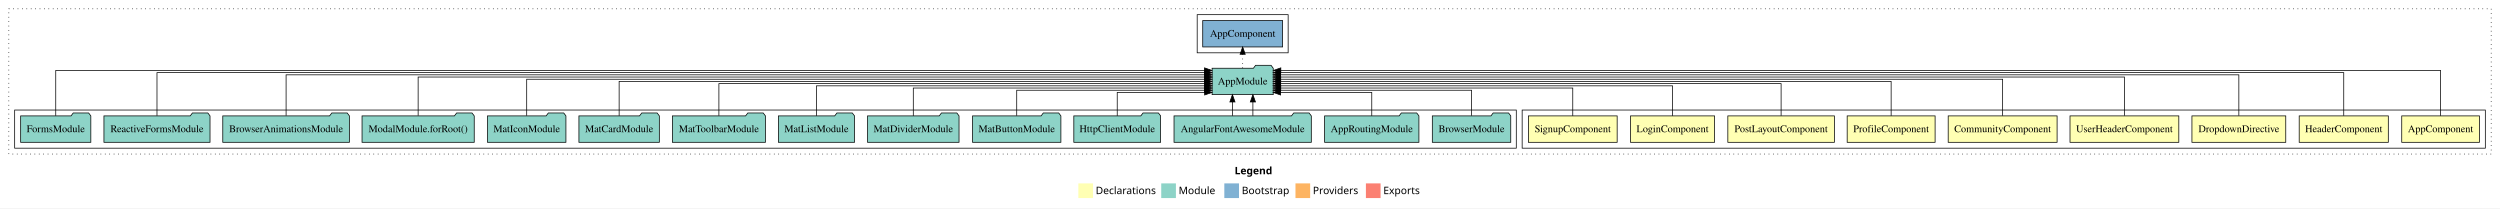
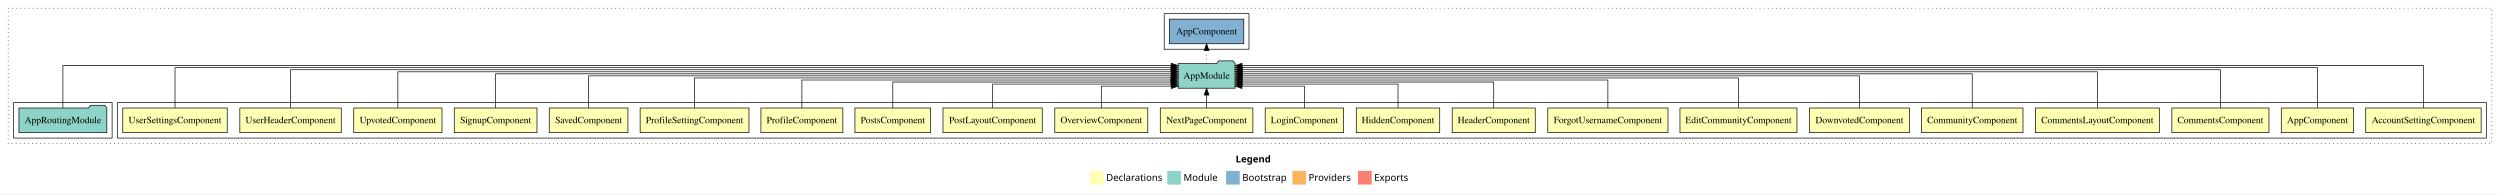
- <svg xmlns="http://www.w3.org/2000/svg" width="3408pt" height="284pt" viewBox="0.00 0.00 3408.00 284.00">
+ <svg xmlns="http://www.w3.org/2000/svg" width="3657pt" height="284pt" viewBox="0.00 0.00 3657.00 284.00">
  <g id="graph0" class="graph" transform="scale(1 1) rotate(0) translate(4 280)">
-     <polygon fill="#ffffff" stroke="transparent" points="-4,4 -4,-280 3404,-280 3404,4 -4,4" />
-     <text text-anchor="start" x="1679.009" y="-42.4" font-family="sans-serif" font-weight="bold" font-size="14.00" fill="#000000">Legend</text>
-     <polygon fill="#ffffb3" stroke="transparent" points="1466,-10 1466,-30 1486,-30 1486,-10 1466,-10" />
-     <text text-anchor="start" x="1489.629" y="-15.4" font-family="sans-serif" font-size="14.00" fill="#000000">  Declarations</text>
-     <polygon fill="#8dd3c7" stroke="transparent" points="1579,-10 1579,-30 1599,-30 1599,-10 1579,-10" />
-     <text text-anchor="start" x="1602.725" y="-15.4" font-family="sans-serif" font-size="14.00" fill="#000000">  Module</text>
-     <polygon fill="#80b1d3" stroke="transparent" points="1665,-10 1665,-30 1685,-30 1685,-10 1665,-10" />
-     <text text-anchor="start" x="1688.781" y="-15.4" font-family="sans-serif" font-size="14.00" fill="#000000">  Bootstrap</text>
-     <polygon fill="#fdb462" stroke="transparent" points="1762,-10 1762,-30 1782,-30 1782,-10 1762,-10" />
-     <text text-anchor="start" x="1785.673" y="-15.4" font-family="sans-serif" font-size="14.00" fill="#000000">  Providers</text>
-     <polygon fill="#fb8072" stroke="transparent" points="1858,-10 1858,-30 1878,-30 1878,-10 1858,-10" />
-     <text text-anchor="start" x="1881.726" y="-15.4" font-family="sans-serif" font-size="14.00" fill="#000000">  Exports</text>
+     <polygon fill="#ffffff" stroke="transparent" points="-4,4 -4,-280 3653,-280 3653,4 -4,4" />
+     <text text-anchor="start" x="1803.509" y="-42.4" font-family="sans-serif" font-weight="bold" font-size="14.00" fill="#000000">Legend</text>
+     <polygon fill="#ffffb3" stroke="transparent" points="1590.5,-10 1590.5,-30 1610.5,-30 1610.5,-10 1590.5,-10" />
+     <text text-anchor="start" x="1614.129" y="-15.4" font-family="sans-serif" font-size="14.00" fill="#000000">  Declarations</text>
+     <polygon fill="#8dd3c7" stroke="transparent" points="1703.5,-10 1703.5,-30 1723.5,-30 1723.5,-10 1703.5,-10" />
+     <text text-anchor="start" x="1727.225" y="-15.4" font-family="sans-serif" font-size="14.00" fill="#000000">  Module</text>
+     <polygon fill="#80b1d3" stroke="transparent" points="1789.5,-10 1789.5,-30 1809.5,-30 1809.5,-10 1789.5,-10" />
+     <text text-anchor="start" x="1813.281" y="-15.4" font-family="sans-serif" font-size="14.00" fill="#000000">  Bootstrap</text>
+     <polygon fill="#fdb462" stroke="transparent" points="1886.5,-10 1886.5,-30 1906.5,-30 1906.5,-10 1886.5,-10" />
+     <text text-anchor="start" x="1910.173" y="-15.4" font-family="sans-serif" font-size="14.00" fill="#000000">  Providers</text>
+     <polygon fill="#fb8072" stroke="transparent" points="1982.5,-10 1982.5,-30 2002.5,-30 2002.5,-10 1982.5,-10" />
+     <text text-anchor="start" x="2006.226" y="-15.4" font-family="sans-serif" font-size="14.00" fill="#000000">  Exports</text>
    <g id="clust1" class="cluster">
-       <polygon fill="none" stroke="#000000" stroke-dasharray="1,5" points="8,-70 8,-268 3392,-268 3392,-70 8,-70" />
+       <polygon fill="none" stroke="#000000" stroke-dasharray="1,5" points="8,-70 8,-268 3641,-268 3641,-70 8,-70" />
    </g>
    <g id="clust2" class="cluster">
-       <polygon fill="none" stroke="#000000" points="2071,-78 2071,-130 3384,-130 3384,-78 2071,-78" />
-     </g>
-     <g id="clust12" class="cluster">
-       <polygon fill="none" stroke="#000000" points="16,-78 16,-130 2063,-130 2063,-78 16,-78" />
-     </g>
-     <g id="clust14" class="cluster">
-       <polygon fill="none" stroke="#000000" points="1628,-208 1628,-260 1752,-260 1752,-208 1628,-208" />
+       <polygon fill="none" stroke="#000000" points="168,-78 168,-130 3633,-130 3633,-78 168,-78" />
+     </g>
+     <g id="clust25" class="cluster">
+       <polygon fill="none" stroke="#000000" points="16,-78 16,-130 160,-130 160,-78 16,-78" />
+     </g>
+     <g id="clust27" class="cluster">
+       <polygon fill="none" stroke="#000000" points="1699,-208 1699,-260 1823,-260 1823,-208 1699,-208" />
    </g>
    <g id="node1" class="node">
-       <polygon fill="#ffffb3" stroke="#000000" points="3375.94,-122 3270.06,-122 3270.06,-86 3375.94,-86 3375.94,-122" />
-       <text text-anchor="middle" x="3323" y="-99.8" font-family="Times,serif" font-size="14.00" fill="#000000">AppComponent</text>
+       <polygon fill="#ffffb3" stroke="#000000" points="3625.428,-122 3456.572,-122 3456.572,-86 3625.428,-86 3625.428,-122" />
+       <text text-anchor="middle" x="3541" y="-99.8" font-family="Times,serif" font-size="14.00" fill="#000000">AccountSettingComponent</text>
+     </g>
+     <g id="node23" class="node">
+       <polygon fill="#8dd3c7" stroke="#000000" points="1802.657,-187 1799.657,-191 1778.657,-191 1775.657,-187 1719.343,-187 1719.343,-151 1802.657,-151 1802.657,-187" />
+       <text text-anchor="middle" x="1761" y="-164.8" font-family="Times,serif" font-size="14.00" fill="#000000">AppModule</text>
+     </g>
+     <g id="edge1" class="edge">
+       <path fill="none" stroke="#000000" d="M3541,-122.153C3541,-145.757 3541,-184 3541,-184 3541,-184 1812.811,-184 1812.811,-184" />
+       <polygon fill="#000000" stroke="#000000" points="1812.811,-180.5 1802.811,-184 1812.811,-187.5 1812.811,-180.5" />
+     </g>
+     <g id="node2" class="node">
+       <polygon fill="#ffffb3" stroke="#000000" points="3438.94,-122 3333.06,-122 3333.06,-86 3438.94,-86 3438.94,-122" />
+       <text text-anchor="middle" x="3386" y="-99.8" font-family="Times,serif" font-size="14.00" fill="#000000">AppComponent</text>
+     </g>
+     <g id="edge2" class="edge">
+       <path fill="none" stroke="#000000" d="M3386,-122.248C3386,-145.018 3386,-181 3386,-181 3386,-181 1812.802,-181 1812.802,-181" />
+       <polygon fill="#000000" stroke="#000000" points="1812.802,-177.5 1802.802,-181 1812.802,-184.5 1812.802,-177.5" />
+     </g>
+     <g id="node3" class="node">
+       <polygon fill="#ffffb3" stroke="#000000" points="3315,-122 3173,-122 3173,-86 3315,-86 3315,-122" />
+       <text text-anchor="middle" x="3244" y="-99.8" font-family="Times,serif" font-size="14.00" fill="#000000">CommentsComponent</text>
+     </g>
+     <g id="edge3" class="edge">
+       <path fill="none" stroke="#000000" d="M3244,-122.292C3244,-144.206 3244,-178 3244,-178 3244,-178 1812.995,-178 1812.995,-178" />
+       <polygon fill="#000000" stroke="#000000" points="1812.995,-174.5 1802.995,-178 1812.994,-181.5 1812.995,-174.5" />
+     </g>
+     <g id="node4" class="node">
+       <polygon fill="#ffffb3" stroke="#000000" points="3154.658,-122 2973.342,-122 2973.342,-86 3154.658,-86 3154.658,-122" />
+       <text text-anchor="middle" x="3064" y="-99.8" font-family="Times,serif" font-size="14.00" fill="#000000">CommentsLayoutComponent</text>
+     </g>
+     <g id="edge4" class="edge">
+       <path fill="none" stroke="#000000" d="M3064,-122.284C3064,-143.321 3064,-175 3064,-175 3064,-175 1812.877,-175 1812.877,-175" />
+       <polygon fill="#000000" stroke="#000000" points="1812.877,-171.5 1802.877,-175 1812.877,-178.5 1812.877,-171.5" />
+     </g>
+     <g id="node5" class="node">
+       <polygon fill="#ffffb3" stroke="#000000" points="2955.232,-122 2806.768,-122 2806.768,-86 2955.232,-86 2955.232,-122" />
+       <text text-anchor="middle" x="2881" y="-99.8" font-family="Times,serif" font-size="14.00" fill="#000000">CommunityComponent</text>
+     </g>
+     <g id="edge5" class="edge">
+       <path fill="none" stroke="#000000" d="M2881,-122.223C2881,-142.365 2881,-172 2881,-172 2881,-172 1812.861,-172 1812.861,-172" />
+       <polygon fill="#000000" stroke="#000000" points="1812.861,-168.5 1802.861,-172 1812.861,-175.5 1812.861,-168.5" />
+     </g>
+     <g id="node6" class="node">
+       <polygon fill="#ffffb3" stroke="#000000" points="2789.151,-122 2642.849,-122 2642.849,-86 2789.151,-86 2789.151,-122" />
+       <text text-anchor="middle" x="2716" y="-99.8" font-family="Times,serif" font-size="14.00" fill="#000000">DownvotedComponent</text>
+     </g>
+     <g id="edge6" class="edge">
+       <path fill="none" stroke="#000000" d="M2716,-122.106C2716,-141.339 2716,-169 2716,-169 2716,-169 1812.958,-169 1812.958,-169" />
+       <polygon fill="#000000" stroke="#000000" points="1812.958,-165.5 1802.958,-169 1812.958,-172.5 1812.958,-165.5" />
+     </g>
+     <g id="node7" class="node">
+       <polygon fill="#ffffb3" stroke="#000000" points="2624.566,-122 2453.434,-122 2453.434,-86 2624.566,-86 2624.566,-122" />
+       <text text-anchor="middle" x="2539" y="-99.8" font-family="Times,serif" font-size="14.00" fill="#000000">EditCommunityComponent</text>
+     </g>
+     <g id="edge7" class="edge">
+       <path fill="none" stroke="#000000" d="M2539,-122.267C2539,-140.555 2539,-166 2539,-166 2539,-166 1812.829,-166 1812.829,-166" />
+       <polygon fill="#000000" stroke="#000000" points="1812.829,-162.5 1802.829,-166 1812.829,-169.5 1812.829,-162.5" />
+     </g>
+     <g id="node8" class="node">
+       <polygon fill="#ffffb3" stroke="#000000" points="2435.913,-122 2260.087,-122 2260.087,-86 2435.913,-86 2435.913,-122" />
+       <text text-anchor="middle" x="2348" y="-99.8" font-family="Times,serif" font-size="14.00" fill="#000000">ForgotUsernameComponent</text>
+     </g>
+     <g id="edge8" class="edge">
+       <path fill="none" stroke="#000000" d="M2348,-122.022C2348,-139.373 2348,-163 2348,-163 2348,-163 1812.745,-163 1812.745,-163" />
+       <polygon fill="#000000" stroke="#000000" points="1812.745,-159.5 1802.745,-163 1812.745,-166.5 1812.745,-159.5" />
+     </g>
+     <g id="node9" class="node">
+       <polygon fill="#ffffb3" stroke="#000000" points="2241.744,-122 2120.256,-122 2120.256,-86 2241.744,-86 2241.744,-122" />
+       <text text-anchor="middle" x="2181" y="-99.8" font-family="Times,serif" font-size="14.00" fill="#000000">HeaderComponent</text>
+     </g>
+     <g id="edge9" class="edge">
+       <path fill="none" stroke="#000000" d="M2181,-122.027C2181,-138.398 2181,-160 2181,-160 2181,-160 1812.807,-160 1812.807,-160" />
+       <polygon fill="#000000" stroke="#000000" points="1812.807,-156.5 1802.807,-160 1812.807,-163.5 1812.807,-156.5" />
    </g>
    <g id="node10" class="node">
-       <polygon fill="#8dd3c7" stroke="#000000" points="1731.657,-187 1728.657,-191 1707.657,-191 1704.657,-187 1648.343,-187 1648.343,-151 1731.657,-151 1731.657,-187" />
-       <text text-anchor="middle" x="1690" y="-164.8" font-family="Times,serif" font-size="14.00" fill="#000000">AppModule</text>
-     </g>
-     <g id="edge1" class="edge">
-       <path fill="none" stroke="#000000" d="M3323,-122.153C3323,-145.757 3323,-184 3323,-184 3323,-184 1742.007,-184 1742.007,-184" />
-       <polygon fill="#000000" stroke="#000000" points="1742.008,-180.5 1732.007,-184 1742.007,-187.5 1742.008,-180.5" />
-     </g>
-     <g id="node2" class="node">
-       <polygon fill="#ffffb3" stroke="#000000" points="3251.744,-122 3130.256,-122 3130.256,-86 3251.744,-86 3251.744,-122" />
-       <text text-anchor="middle" x="3191" y="-99.8" font-family="Times,serif" font-size="14.00" fill="#000000">HeaderComponent</text>
-     </g>
-     <g id="edge2" class="edge">
-       <path fill="none" stroke="#000000" d="M3191,-122.248C3191,-145.018 3191,-181 3191,-181 3191,-181 1741.712,-181 1741.712,-181" />
-       <polygon fill="#000000" stroke="#000000" points="1741.712,-177.5 1731.712,-181 1741.712,-184.5 1741.712,-177.5" />
-     </g>
-     <g id="node3" class="node">
-       <polygon fill="#ffffb3" stroke="#000000" points="3111.957,-122 2984.043,-122 2984.043,-86 3111.957,-86 3111.957,-122" />
-       <text text-anchor="middle" x="3048" y="-99.8" font-family="Times,serif" font-size="14.00" fill="#000000">DropdownDirective</text>
-     </g>
-     <g id="edge3" class="edge">
-       <path fill="none" stroke="#000000" d="M3048,-122.292C3048,-144.206 3048,-178 3048,-178 3048,-178 1741.757,-178 1741.757,-178" />
-       <polygon fill="#000000" stroke="#000000" points="1741.757,-174.5 1731.757,-178 1741.757,-181.5 1741.757,-174.5" />
-     </g>
-     <g id="node4" class="node">
-       <polygon fill="#ffffb3" stroke="#000000" points="2966.17,-122 2817.83,-122 2817.83,-86 2966.17,-86 2966.17,-122" />
-       <text text-anchor="middle" x="2892" y="-99.8" font-family="Times,serif" font-size="14.00" fill="#000000">UserHeaderComponent</text>
-     </g>
-     <g id="edge4" class="edge">
-       <path fill="none" stroke="#000000" d="M2892,-122.284C2892,-143.321 2892,-175 2892,-175 2892,-175 1741.725,-175 1741.725,-175" />
-       <polygon fill="#000000" stroke="#000000" points="1741.725,-171.5 1731.725,-175 1741.725,-178.5 1741.725,-171.5" />
-     </g>
-     <g id="node5" class="node">
-       <polygon fill="#ffffb3" stroke="#000000" points="2800.232,-122 2651.768,-122 2651.768,-86 2800.232,-86 2800.232,-122" />
-       <text text-anchor="middle" x="2726" y="-99.8" font-family="Times,serif" font-size="14.00" fill="#000000">CommunityComponent</text>
-     </g>
-     <g id="edge5" class="edge">
-       <path fill="none" stroke="#000000" d="M2726,-122.223C2726,-142.365 2726,-172 2726,-172 2726,-172 1741.896,-172 1741.896,-172" />
-       <polygon fill="#000000" stroke="#000000" points="1741.896,-168.5 1731.896,-172 1741.896,-175.5 1741.896,-168.5" />
-     </g>
-     <g id="node6" class="node">
-       <polygon fill="#ffffb3" stroke="#000000" points="2633.933,-122 2514.067,-122 2514.067,-86 2633.933,-86 2633.933,-122" />
-       <text text-anchor="middle" x="2574" y="-99.8" font-family="Times,serif" font-size="14.00" fill="#000000">ProfileComponent</text>
-     </g>
-     <g id="edge6" class="edge">
-       <path fill="none" stroke="#000000" d="M2574,-122.106C2574,-141.339 2574,-169 2574,-169 2574,-169 1741.746,-169 1741.746,-169" />
-       <polygon fill="#000000" stroke="#000000" points="1741.746,-165.5 1731.746,-169 1741.746,-172.5 1741.746,-165.5" />
-     </g>
-     <g id="node7" class="node">
-       <polygon fill="#ffffb3" stroke="#000000" points="2496.608,-122 2351.392,-122 2351.392,-86 2496.608,-86 2496.608,-122" />
-       <text text-anchor="middle" x="2424" y="-99.8" font-family="Times,serif" font-size="14.00" fill="#000000">PostLayoutComponent</text>
-     </g>
-     <g id="edge7" class="edge">
-       <path fill="none" stroke="#000000" d="M2424,-122.267C2424,-140.555 2424,-166 2424,-166 2424,-166 1741.832,-166 1741.832,-166" />
-       <polygon fill="#000000" stroke="#000000" points="1741.832,-162.5 1731.832,-166 1741.832,-169.5 1741.832,-162.5" />
-     </g>
-     <g id="node8" class="node">
-       <polygon fill="#ffffb3" stroke="#000000" points="2333.276,-122 2218.724,-122 2218.724,-86 2333.276,-86 2333.276,-122" />
-       <text text-anchor="middle" x="2276" y="-99.8" font-family="Times,serif" font-size="14.00" fill="#000000">LoginComponent</text>
-     </g>
-     <g id="edge8" class="edge">
-       <path fill="none" stroke="#000000" d="M2276,-122.022C2276,-139.373 2276,-163 2276,-163 2276,-163 1741.674,-163 1741.674,-163" />
-       <polygon fill="#000000" stroke="#000000" points="1741.674,-159.5 1731.674,-163 1741.674,-166.5 1741.674,-159.5" />
-     </g>
-     <g id="node9" class="node">
-       <polygon fill="#ffffb3" stroke="#000000" points="2200.506,-122 2079.494,-122 2079.494,-86 2200.506,-86 2200.506,-122" />
-       <text text-anchor="middle" x="2140" y="-99.8" font-family="Times,serif" font-size="14.00" fill="#000000">SignupComponent</text>
-     </g>
-     <g id="edge9" class="edge">
-       <path fill="none" stroke="#000000" d="M2140,-122.027C2140,-138.398 2140,-160 2140,-160 2140,-160 1741.931,-160 1741.931,-160" />
-       <polygon fill="#000000" stroke="#000000" points="1741.931,-156.5 1731.931,-160 1741.931,-163.5 1741.931,-156.5" />
+       <polygon fill="#ffffb3" stroke="#000000" points="2102.045,-122 1979.955,-122 1979.955,-86 2102.045,-86 2102.045,-122" />
+       <text text-anchor="middle" x="2041" y="-99.8" font-family="Times,serif" font-size="14.00" fill="#000000">HiddenComponent</text>
+     </g>
+     <g id="edge10" class="edge">
+       <path fill="none" stroke="#000000" d="M2041,-122.24C2041,-137.571 2041,-157 2041,-157 2041,-157 1812.919,-157 1812.919,-157" />
+       <polygon fill="#000000" stroke="#000000" points="1812.919,-153.5 1802.919,-157 1812.919,-160.5 1812.919,-153.5" />
+     </g>
+     <g id="node11" class="node">
+       <polygon fill="#ffffb3" stroke="#000000" points="1961.276,-122 1846.724,-122 1846.724,-86 1961.276,-86 1961.276,-122" />
+       <text text-anchor="middle" x="1904" y="-99.8" font-family="Times,serif" font-size="14.00" fill="#000000">LoginComponent</text>
+     </g>
+     <g id="edge11" class="edge">
+       <path fill="none" stroke="#000000" d="M1904,-122.051C1904,-136.373 1904,-154 1904,-154 1904,-154 1812.746,-154 1812.746,-154" />
+       <polygon fill="#000000" stroke="#000000" points="1812.746,-150.5 1802.746,-154 1812.746,-157.5 1812.746,-150.5" />
+     </g>
+     <g id="node12" class="node">
+       <polygon fill="#ffffb3" stroke="#000000" points="1828.756,-122 1693.244,-122 1693.244,-86 1828.756,-86 1828.756,-122" />
+       <text text-anchor="middle" x="1761" y="-99.8" font-family="Times,serif" font-size="14.00" fill="#000000">NextPageComponent</text>
+     </g>
+     <g id="edge12" class="edge">
+       <path fill="none" stroke="#000000" d="M1761,-122.106C1761,-122.106 1761,-140.991 1761,-140.991" />
+       <polygon fill="#000000" stroke="#000000" points="1757.5,-140.991 1761,-150.991 1764.5,-140.991 1757.5,-140.991" />
+     </g>
+     <g id="node13" class="node">
+       <polygon fill="#ffffb3" stroke="#000000" points="1675.027,-122 1538.973,-122 1538.973,-86 1675.027,-86 1675.027,-122" />
+       <text text-anchor="middle" x="1607" y="-99.8" font-family="Times,serif" font-size="14.00" fill="#000000">OverviewComponent</text>
+     </g>
+     <g id="edge13" class="edge">
+       <path fill="none" stroke="#000000" d="M1607,-122.051C1607,-136.373 1607,-154 1607,-154 1607,-154 1709.325,-154 1709.325,-154" />
+       <polygon fill="#000000" stroke="#000000" points="1709.325,-157.5 1719.325,-154 1709.325,-150.5 1709.325,-157.5" />
+     </g>
+     <g id="node14" class="node">
+       <polygon fill="#ffffb3" stroke="#000000" points="1520.608,-122 1375.392,-122 1375.392,-86 1520.608,-86 1520.608,-122" />
+       <text text-anchor="middle" x="1448" y="-99.8" font-family="Times,serif" font-size="14.00" fill="#000000">PostLayoutComponent</text>
+     </g>
+     <g id="edge14" class="edge">
+       <path fill="none" stroke="#000000" d="M1448,-122.24C1448,-137.571 1448,-157 1448,-157 1448,-157 1709.112,-157 1709.112,-157" />
+       <polygon fill="#000000" stroke="#000000" points="1709.112,-160.5 1719.112,-157 1709.112,-153.5 1709.112,-160.5" />
+     </g>
+     <g id="node15" class="node">
+       <polygon fill="#ffffb3" stroke="#000000" points="1357.395,-122 1246.605,-122 1246.605,-86 1357.395,-86 1357.395,-122" />
+       <text text-anchor="middle" x="1302" y="-99.8" font-family="Times,serif" font-size="14.00" fill="#000000">PostsComponent</text>
+     </g>
+     <g id="edge15" class="edge">
+       <path fill="none" stroke="#000000" d="M1302,-122.027C1302,-138.398 1302,-160 1302,-160 1302,-160 1709.05,-160 1709.05,-160" />
+       <polygon fill="#000000" stroke="#000000" points="1709.05,-163.5 1719.05,-160 1709.05,-156.5 1709.05,-163.5" />
+     </g>
+     <g id="node16" class="node">
+       <polygon fill="#ffffb3" stroke="#000000" points="1228.933,-122 1109.067,-122 1109.067,-86 1228.933,-86 1228.933,-122" />
+       <text text-anchor="middle" x="1169" y="-99.8" font-family="Times,serif" font-size="14.00" fill="#000000">ProfileComponent</text>
+     </g>
+     <g id="edge16" class="edge">
+       <path fill="none" stroke="#000000" d="M1169,-122.022C1169,-139.373 1169,-163 1169,-163 1169,-163 1708.899,-163 1708.899,-163" />
+       <polygon fill="#000000" stroke="#000000" points="1708.899,-166.5 1718.899,-163 1708.899,-159.5 1708.899,-166.5" />
+     </g>
+     <g id="node17" class="node">
+       <polygon fill="#ffffb3" stroke="#000000" points="1091.601,-122 932.399,-122 932.399,-86 1091.601,-86 1091.601,-122" />
+       <text text-anchor="middle" x="1012" y="-99.8" font-family="Times,serif" font-size="14.00" fill="#000000">ProfileSettingComponent</text>
+     </g>
+     <g id="edge17" class="edge">
+       <path fill="none" stroke="#000000" d="M1012,-122.267C1012,-140.555 1012,-166 1012,-166 1012,-166 1709.126,-166 1709.126,-166" />
+       <polygon fill="#000000" stroke="#000000" points="1709.126,-169.5 1719.126,-166 1709.126,-162.5 1709.126,-169.5" />
+     </g>
+     <g id="node18" class="node">
+       <polygon fill="#ffffb3" stroke="#000000" points="914.545,-122 799.455,-122 799.455,-86 914.545,-86 914.545,-122" />
+       <text text-anchor="middle" x="857" y="-99.8" font-family="Times,serif" font-size="14.00" fill="#000000">SavedComponent</text>
+     </g>
+     <g id="edge18" class="edge">
+       <path fill="none" stroke="#000000" d="M857,-122.106C857,-141.339 857,-169 857,-169 857,-169 1709.211,-169 1709.211,-169" />
+       <polygon fill="#000000" stroke="#000000" points="1709.211,-172.5 1719.211,-169 1709.211,-165.5 1709.211,-172.5" />
+     </g>
+     <g id="node19" class="node">
+       <polygon fill="#ffffb3" stroke="#000000" points="781.506,-122 660.494,-122 660.494,-86 781.506,-86 781.506,-122" />
+       <text text-anchor="middle" x="721" y="-99.8" font-family="Times,serif" font-size="14.00" fill="#000000">SignupComponent</text>
+     </g>
+     <g id="edge19" class="edge">
+       <path fill="none" stroke="#000000" d="M721,-122.223C721,-142.365 721,-172 721,-172 721,-172 1709.266,-172 1709.266,-172" />
+       <polygon fill="#000000" stroke="#000000" points="1709.266,-175.5 1719.266,-172 1709.266,-168.5 1709.266,-175.5" />
+     </g>
+     <g id="node20" class="node">
+       <polygon fill="#ffffb3" stroke="#000000" points="642.545,-122 513.455,-122 513.455,-86 642.545,-86 642.545,-122" />
+       <text text-anchor="middle" x="578" y="-99.8" font-family="Times,serif" font-size="14.00" fill="#000000">UpvotedComponent</text>
+     </g>
+     <g id="edge20" class="edge">
+       <path fill="none" stroke="#000000" d="M578,-122.284C578,-143.321 578,-175 578,-175 578,-175 1709.244,-175 1709.244,-175" />
+       <polygon fill="#000000" stroke="#000000" points="1709.244,-178.5 1719.244,-175 1709.244,-171.5 1709.244,-178.5" />
+     </g>
+     <g id="node21" class="node">
+       <polygon fill="#ffffb3" stroke="#000000" points="495.17,-122 346.83,-122 346.83,-86 495.17,-86 495.17,-122" />
+       <text text-anchor="middle" x="421" y="-99.8" font-family="Times,serif" font-size="14.00" fill="#000000">UserHeaderComponent</text>
+     </g>
+     <g id="edge21" class="edge">
+       <path fill="none" stroke="#000000" d="M421,-122.292C421,-144.206 421,-178 421,-178 421,-178 1709.056,-178 1709.056,-178" />
+       <polygon fill="#000000" stroke="#000000" points="1709.056,-181.5 1719.056,-178 1709.056,-174.5 1709.056,-181.5" />
+     </g>
+     <g id="node22" class="node">
+       <polygon fill="#ffffb3" stroke="#000000" points="328.373,-122 175.627,-122 175.627,-86 328.373,-86 328.373,-122" />
+       <text text-anchor="middle" x="252" y="-99.8" font-family="Times,serif" font-size="14.00" fill="#000000">UserSettingsComponent</text>
+     </g>
+     <g id="edge22" class="edge">
+       <path fill="none" stroke="#000000" d="M252,-122.248C252,-145.018 252,-181 252,-181 252,-181 1709.066,-181 1709.066,-181" />
+       <polygon fill="#000000" stroke="#000000" points="1709.066,-184.5 1719.066,-181 1709.066,-177.5 1709.066,-184.5" />
    </g>
    <g id="node25" class="node">
-       <polygon fill="#80b1d3" stroke="#000000" points="1744.439,-252 1635.561,-252 1635.561,-216 1744.439,-216 1744.439,-252" />
-       <text text-anchor="middle" x="1690" y="-229.8" font-family="Times,serif" font-size="14.00" fill="#000000">AppComponent </text>
-     </g>
-     <g id="edge25" class="edge">
-       <path fill="none" stroke="#000000" stroke-dasharray="1,5" d="M1690,-187.106C1690,-187.106 1690,-205.991 1690,-205.991" />
-       <polygon fill="#000000" stroke="#000000" points="1686.5,-205.991 1690,-215.991 1693.5,-205.991 1686.5,-205.991" />
-     </g>
-     <g id="node11" class="node">
-       <polygon fill="#8dd3c7" stroke="#000000" points="2055.473,-122 2052.473,-126 2031.473,-126 2028.473,-122 1948.527,-122 1948.527,-86 2055.473,-86 2055.473,-122" />
-       <text text-anchor="middle" x="2002" y="-99.8" font-family="Times,serif" font-size="14.00" fill="#000000">BrowserModule</text>
-     </g>
-     <g id="edge10" class="edge">
-       <path fill="none" stroke="#000000" d="M2002,-122.24C2002,-137.571 2002,-157 2002,-157 2002,-157 1741.754,-157 1741.754,-157" />
-       <polygon fill="#000000" stroke="#000000" points="1741.754,-153.5 1731.754,-157 1741.754,-160.5 1741.754,-153.5" />
-     </g>
-     <g id="node12" class="node">
-       <polygon fill="#8dd3c7" stroke="#000000" points="1930.274,-122 1927.274,-126 1906.274,-126 1903.274,-122 1801.726,-122 1801.726,-86 1930.274,-86 1930.274,-122" />
-       <text text-anchor="middle" x="1866" y="-99.8" font-family="Times,serif" font-size="14.00" fill="#000000">AppRoutingModule</text>
-     </g>
-     <g id="edge11" class="edge">
-       <path fill="none" stroke="#000000" d="M1866,-122.051C1866,-136.373 1866,-154 1866,-154 1866,-154 1741.709,-154 1741.709,-154" />
-       <polygon fill="#000000" stroke="#000000" points="1741.71,-150.5 1731.709,-154 1741.709,-157.5 1741.71,-150.5" />
-     </g>
-     <g id="node13" class="node">
-       <polygon fill="#8dd3c7" stroke="#000000" points="1783.573,-122 1780.573,-126 1759.573,-126 1756.573,-122 1596.427,-122 1596.427,-86 1783.573,-86 1783.573,-122" />
-       <text text-anchor="middle" x="1690" y="-99.8" font-family="Times,serif" font-size="14.00" fill="#000000">AngularFontAwesomeModule</text>
-     </g>
-     <g id="edge12" class="edge">
-       <path fill="none" stroke="#000000" d="M1676.057,-122.106C1676.057,-122.106 1676.057,-140.991 1676.057,-140.991" />
-       <polygon fill="#000000" stroke="#000000" points="1672.557,-140.991 1676.057,-150.991 1679.557,-140.991 1672.557,-140.991" />
-     </g>
-     <g id="edge14" class="edge">
-       <path fill="none" stroke="#000000" d="M1703.943,-122.106C1703.943,-122.106 1703.943,-140.991 1703.943,-140.991" />
-       <polygon fill="#000000" stroke="#000000" points="1700.443,-140.991 1703.943,-150.991 1707.443,-140.991 1700.443,-140.991" />
-     </g>
-     <g id="node14" class="node">
-       <polygon fill="#8dd3c7" stroke="#000000" points="1578.161,-122 1575.161,-126 1554.161,-126 1551.161,-122 1459.839,-122 1459.839,-86 1578.161,-86 1578.161,-122" />
-       <text text-anchor="middle" x="1519" y="-99.8" font-family="Times,serif" font-size="14.00" fill="#000000">HttpClientModule</text>
-     </g>
-     <g id="edge13" class="edge">
-       <path fill="none" stroke="#000000" d="M1519,-122.051C1519,-136.373 1519,-154 1519,-154 1519,-154 1638.169,-154 1638.169,-154" />
-       <polygon fill="#000000" stroke="#000000" points="1638.169,-157.5 1648.169,-154 1638.169,-150.5 1638.169,-157.5" />
-     </g>
-     <g id="node15" class="node">
-       <polygon fill="#8dd3c7" stroke="#000000" points="1442.218,-122 1439.218,-126 1418.218,-126 1415.218,-122 1321.782,-122 1321.782,-86 1442.218,-86 1442.218,-122" />
-       <text text-anchor="middle" x="1382" y="-99.8" font-family="Times,serif" font-size="14.00" fill="#000000">MatButtonModule</text>
-     </g>
-     <g id="edge15" class="edge">
-       <path fill="none" stroke="#000000" d="M1382,-122.24C1382,-137.571 1382,-157 1382,-157 1382,-157 1638.141,-157 1638.141,-157" />
-       <polygon fill="#000000" stroke="#000000" points="1638.141,-160.5 1648.141,-157 1638.141,-153.5 1638.141,-160.5" />
-     </g>
-     <g id="node16" class="node">
-       <polygon fill="#8dd3c7" stroke="#000000" points="1303.363,-122 1300.363,-126 1279.363,-126 1276.363,-122 1178.637,-122 1178.637,-86 1303.363,-86 1303.363,-122" />
-       <text text-anchor="middle" x="1241" y="-99.8" font-family="Times,serif" font-size="14.00" fill="#000000">MatDividerModule</text>
-     </g>
-     <g id="edge16" class="edge">
-       <path fill="none" stroke="#000000" d="M1241,-122.027C1241,-138.398 1241,-160 1241,-160 1241,-160 1638.162,-160 1638.162,-160" />
-       <polygon fill="#000000" stroke="#000000" points="1638.162,-163.5 1648.162,-160 1638.162,-156.5 1638.162,-163.5" />
-     </g>
-     <g id="node17" class="node">
-       <polygon fill="#8dd3c7" stroke="#000000" points="1160.878,-122 1157.878,-126 1136.878,-126 1133.878,-122 1057.122,-122 1057.122,-86 1160.878,-86 1160.878,-122" />
-       <text text-anchor="middle" x="1109" y="-99.8" font-family="Times,serif" font-size="14.00" fill="#000000">MatListModule</text>
-     </g>
-     <g id="edge17" class="edge">
-       <path fill="none" stroke="#000000" d="M1109,-122.022C1109,-139.373 1109,-163 1109,-163 1109,-163 1638.216,-163 1638.216,-163" />
-       <polygon fill="#000000" stroke="#000000" points="1638.216,-166.5 1648.216,-163 1638.216,-159.5 1638.216,-166.5" />
-     </g>
-     <g id="node18" class="node">
-       <polygon fill="#8dd3c7" stroke="#000000" points="1039.419,-122 1036.419,-126 1015.419,-126 1012.419,-122 912.581,-122 912.581,-86 1039.419,-86 1039.419,-122" />
-       <text text-anchor="middle" x="976" y="-99.8" font-family="Times,serif" font-size="14.00" fill="#000000">MatToolbarModule</text>
-     </g>
-     <g id="edge18" class="edge">
-       <path fill="none" stroke="#000000" d="M976,-122.267C976,-140.555 976,-166 976,-166 976,-166 1638.264,-166 1638.264,-166" />
-       <polygon fill="#000000" stroke="#000000" points="1638.264,-169.5 1648.264,-166 1638.264,-162.5 1638.264,-169.5" />
-     </g>
-     <g id="node19" class="node">
-       <polygon fill="#8dd3c7" stroke="#000000" points="894.812,-122 891.812,-126 870.812,-126 867.812,-122 785.188,-122 785.188,-86 894.812,-86 894.812,-122" />
-       <text text-anchor="middle" x="840" y="-99.8" font-family="Times,serif" font-size="14.00" fill="#000000">MatCardModule</text>
-     </g>
-     <g id="edge19" class="edge">
-       <path fill="none" stroke="#000000" d="M840,-122.106C840,-141.339 840,-169 840,-169 840,-169 1638.138,-169 1638.138,-169" />
-       <polygon fill="#000000" stroke="#000000" points="1638.138,-172.5 1648.138,-169 1638.138,-165.5 1638.138,-172.5" />
-     </g>
-     <g id="node20" class="node">
-       <polygon fill="#8dd3c7" stroke="#000000" points="767.475,-122 764.475,-126 743.475,-126 740.475,-122 660.525,-122 660.525,-86 767.475,-86 767.475,-122" />
-       <text text-anchor="middle" x="714" y="-99.8" font-family="Times,serif" font-size="14.00" fill="#000000">MatIconModule</text>
-     </g>
-     <g id="edge20" class="edge">
-       <path fill="none" stroke="#000000" d="M714,-122.223C714,-142.365 714,-172 714,-172 714,-172 1638.062,-172 1638.062,-172" />
-       <polygon fill="#000000" stroke="#000000" points="1638.062,-175.5 1648.062,-172 1638.062,-168.5 1638.062,-175.5" />
-     </g>
-     <g id="node21" class="node">
-       <polygon fill="#8dd3c7" stroke="#000000" points="642.47,-122 639.47,-126 618.47,-126 615.47,-122 489.53,-122 489.53,-86 642.47,-86 642.47,-122" />
-       <text text-anchor="middle" x="566" y="-99.8" font-family="Times,serif" font-size="14.00" fill="#000000">ModalModule.forRoot()</text>
-     </g>
-     <g id="edge21" class="edge">
-       <path fill="none" stroke="#000000" d="M566,-122.284C566,-143.321 566,-175 566,-175 566,-175 1638.327,-175 1638.327,-175" />
-       <polygon fill="#000000" stroke="#000000" points="1638.327,-178.5 1648.327,-175 1638.327,-171.5 1638.327,-178.5" />
-     </g>
-     <g id="node22" class="node">
-       <polygon fill="#8dd3c7" stroke="#000000" points="472.302,-122 469.302,-126 448.302,-126 445.302,-122 299.698,-122 299.698,-86 472.302,-86 472.302,-122" />
-       <text text-anchor="middle" x="386" y="-99.8" font-family="Times,serif" font-size="14.00" fill="#000000">BrowserAnimationsModule</text>
-     </g>
-     <g id="edge22" class="edge">
-       <path fill="none" stroke="#000000" d="M386,-122.292C386,-144.206 386,-178 386,-178 386,-178 1638.091,-178 1638.091,-178" />
-       <polygon fill="#000000" stroke="#000000" points="1638.091,-181.5 1648.091,-178 1638.091,-174.5 1638.091,-181.5" />
-     </g>
-     <g id="node23" class="node">
-       <polygon fill="#8dd3c7" stroke="#000000" points="282.305,-122 279.305,-126 258.305,-126 255.305,-122 137.695,-122 137.695,-86 282.305,-86 282.305,-122" />
-       <text text-anchor="middle" x="210" y="-99.8" font-family="Times,serif" font-size="14.00" fill="#000000">ReactiveFormsModule</text>
+       <polygon fill="#80b1d3" stroke="#000000" points="1815.439,-252 1706.561,-252 1706.561,-216 1815.439,-216 1815.439,-252" />
+       <text text-anchor="middle" x="1761" y="-229.8" font-family="Times,serif" font-size="14.00" fill="#000000">AppComponent </text>
+     </g>
+     <g id="edge24" class="edge">
+       <path fill="none" stroke="#000000" stroke-dasharray="1,5" d="M1761,-187.106C1761,-187.106 1761,-205.991 1761,-205.991" />
+       <polygon fill="#000000" stroke="#000000" points="1757.5,-205.991 1761,-215.991 1764.5,-205.991 1757.5,-205.991" />
+     </g>
+     <g id="node24" class="node">
+       <polygon fill="#8dd3c7" stroke="#000000" points="152.274,-122 149.274,-126 128.274,-126 125.274,-122 23.726,-122 23.726,-86 152.274,-86 152.274,-122" />
+       <text text-anchor="middle" x="88" y="-99.8" font-family="Times,serif" font-size="14.00" fill="#000000">AppRoutingModule</text>
    </g>
    <g id="edge23" class="edge">
-       <path fill="none" stroke="#000000" d="M210,-122.248C210,-145.018 210,-181 210,-181 210,-181 1638.091,-181 1638.091,-181" />
-       <polygon fill="#000000" stroke="#000000" points="1638.091,-184.5 1648.091,-181 1638.091,-177.5 1638.091,-184.5" />
-     </g>
-     <g id="node24" class="node">
-       <polygon fill="#8dd3c7" stroke="#000000" points="119.829,-122 116.829,-126 95.829,-126 92.829,-122 24.171,-122 24.171,-86 119.829,-86 119.829,-122" />
-       <text text-anchor="middle" x="72" y="-99.8" font-family="Times,serif" font-size="14.00" fill="#000000">FormsModule</text>
-     </g>
-     <g id="edge24" class="edge">
-       <path fill="none" stroke="#000000" d="M72,-122.153C72,-145.757 72,-184 72,-184 72,-184 1637.967,-184 1637.967,-184" />
-       <polygon fill="#000000" stroke="#000000" points="1637.967,-187.5 1647.967,-184 1637.967,-180.5 1637.967,-187.5" />
+       <path fill="none" stroke="#000000" d="M88,-122.153C88,-145.757 88,-184 88,-184 88,-184 1709.227,-184 1709.227,-184" />
+       <polygon fill="#000000" stroke="#000000" points="1709.227,-187.5 1719.227,-184 1709.227,-180.5 1709.227,-187.5" />
    </g>
  </g>
</svg>
